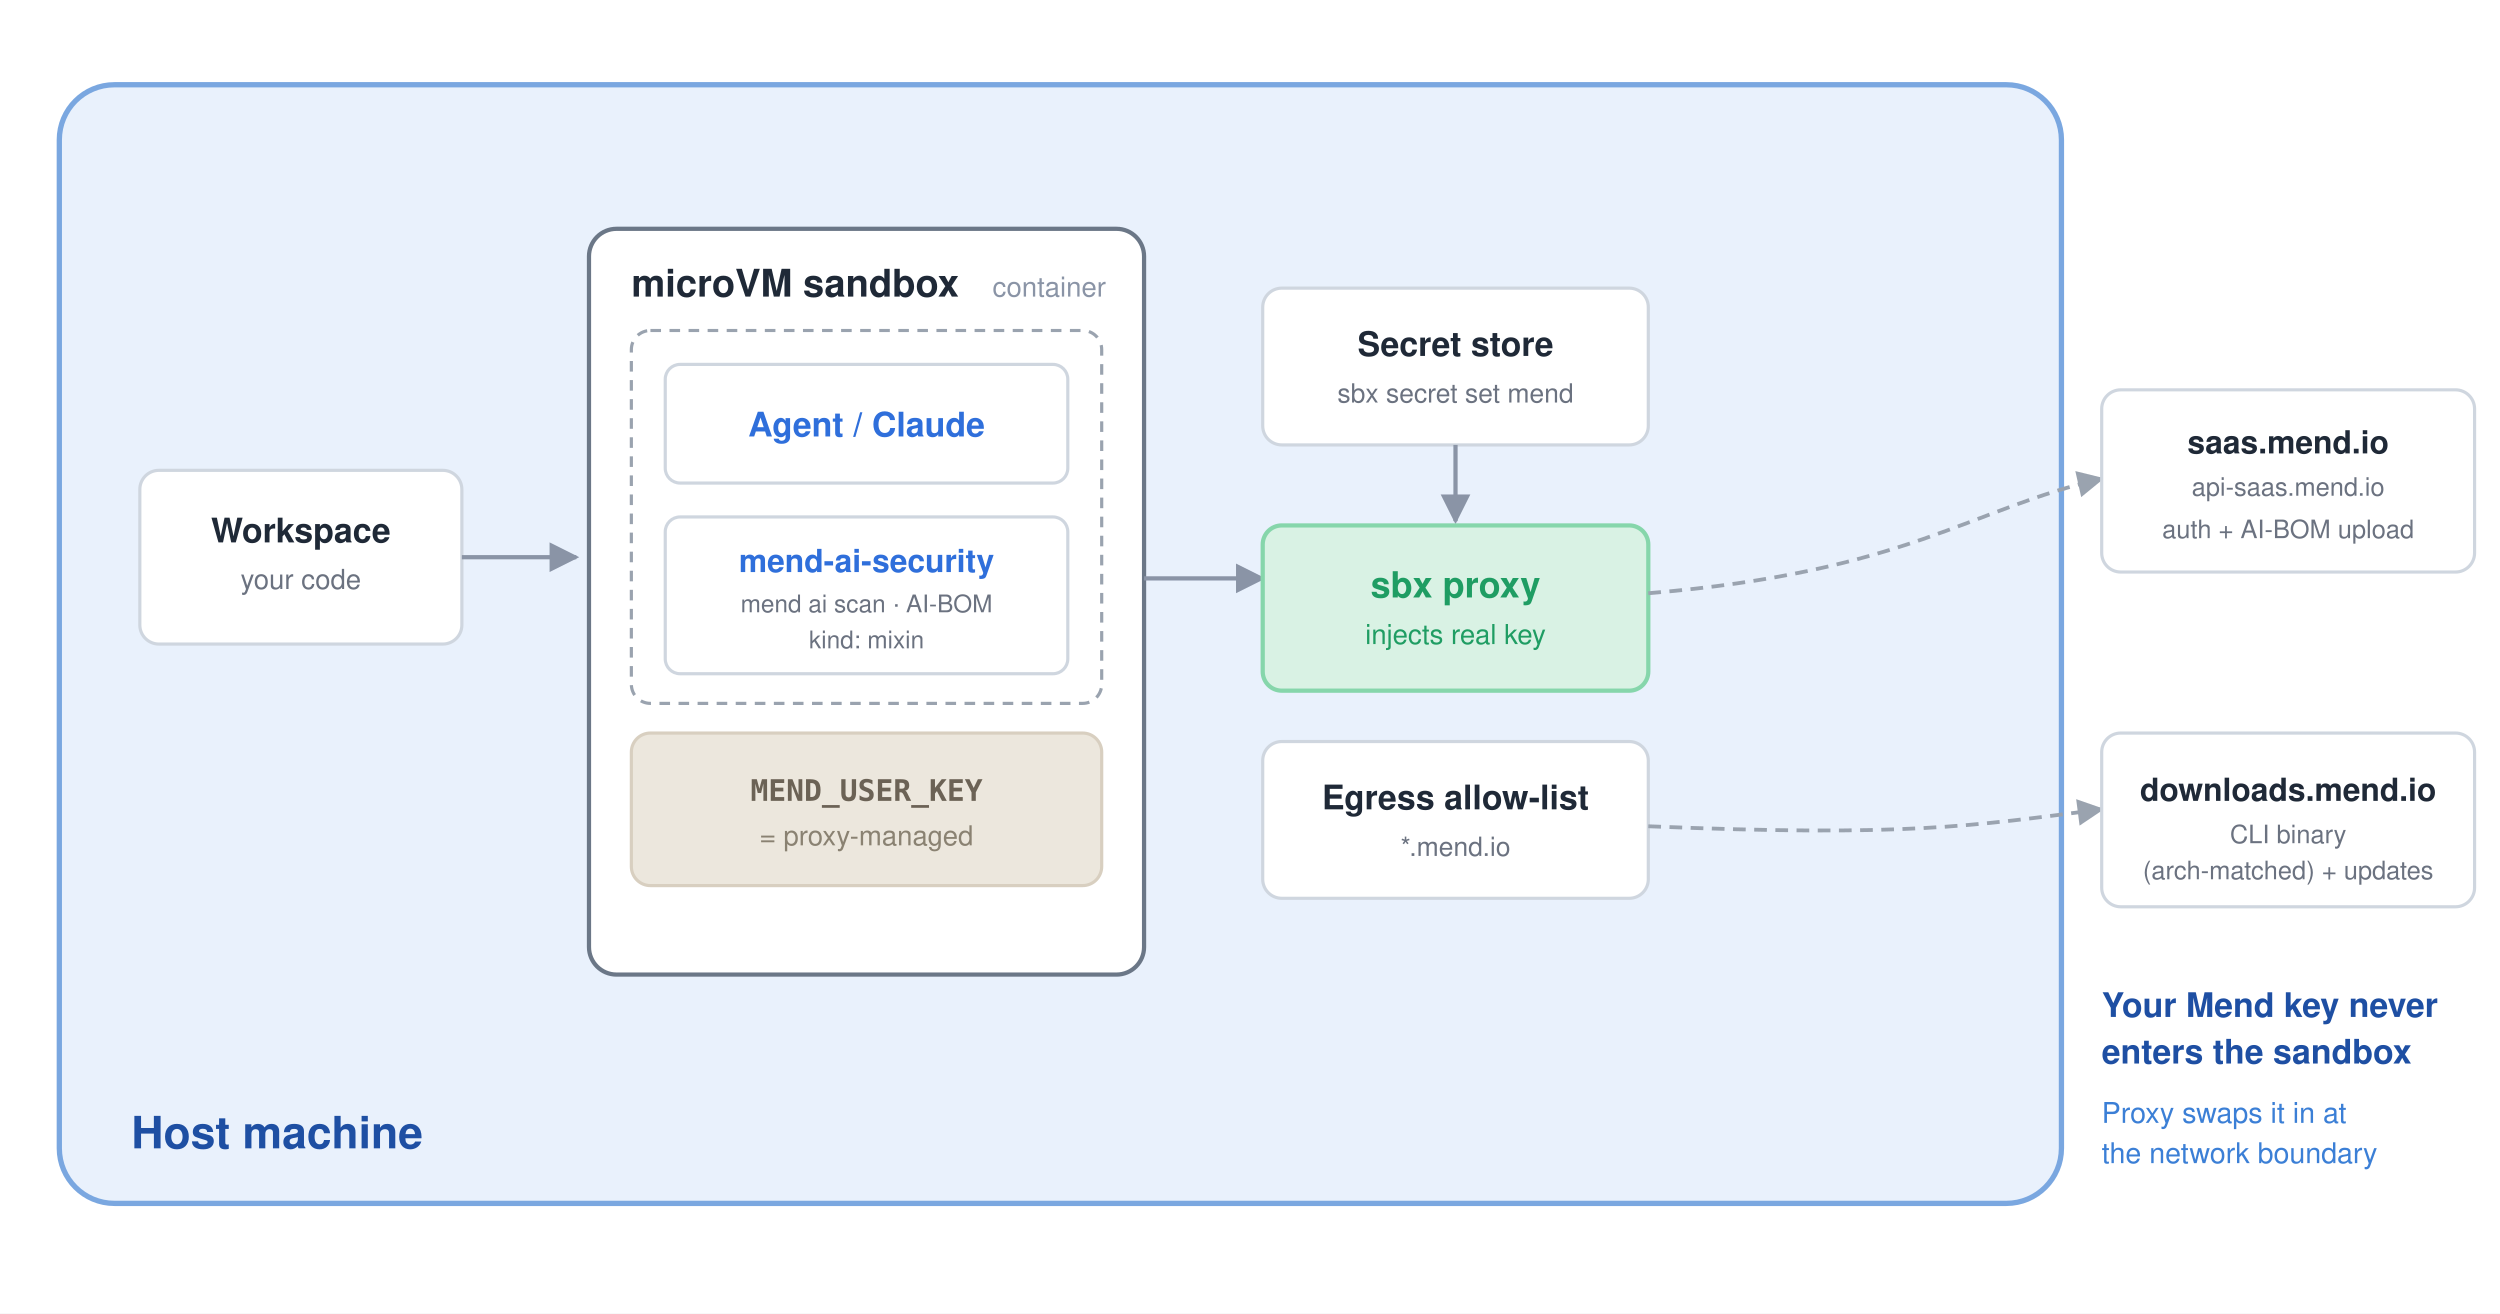
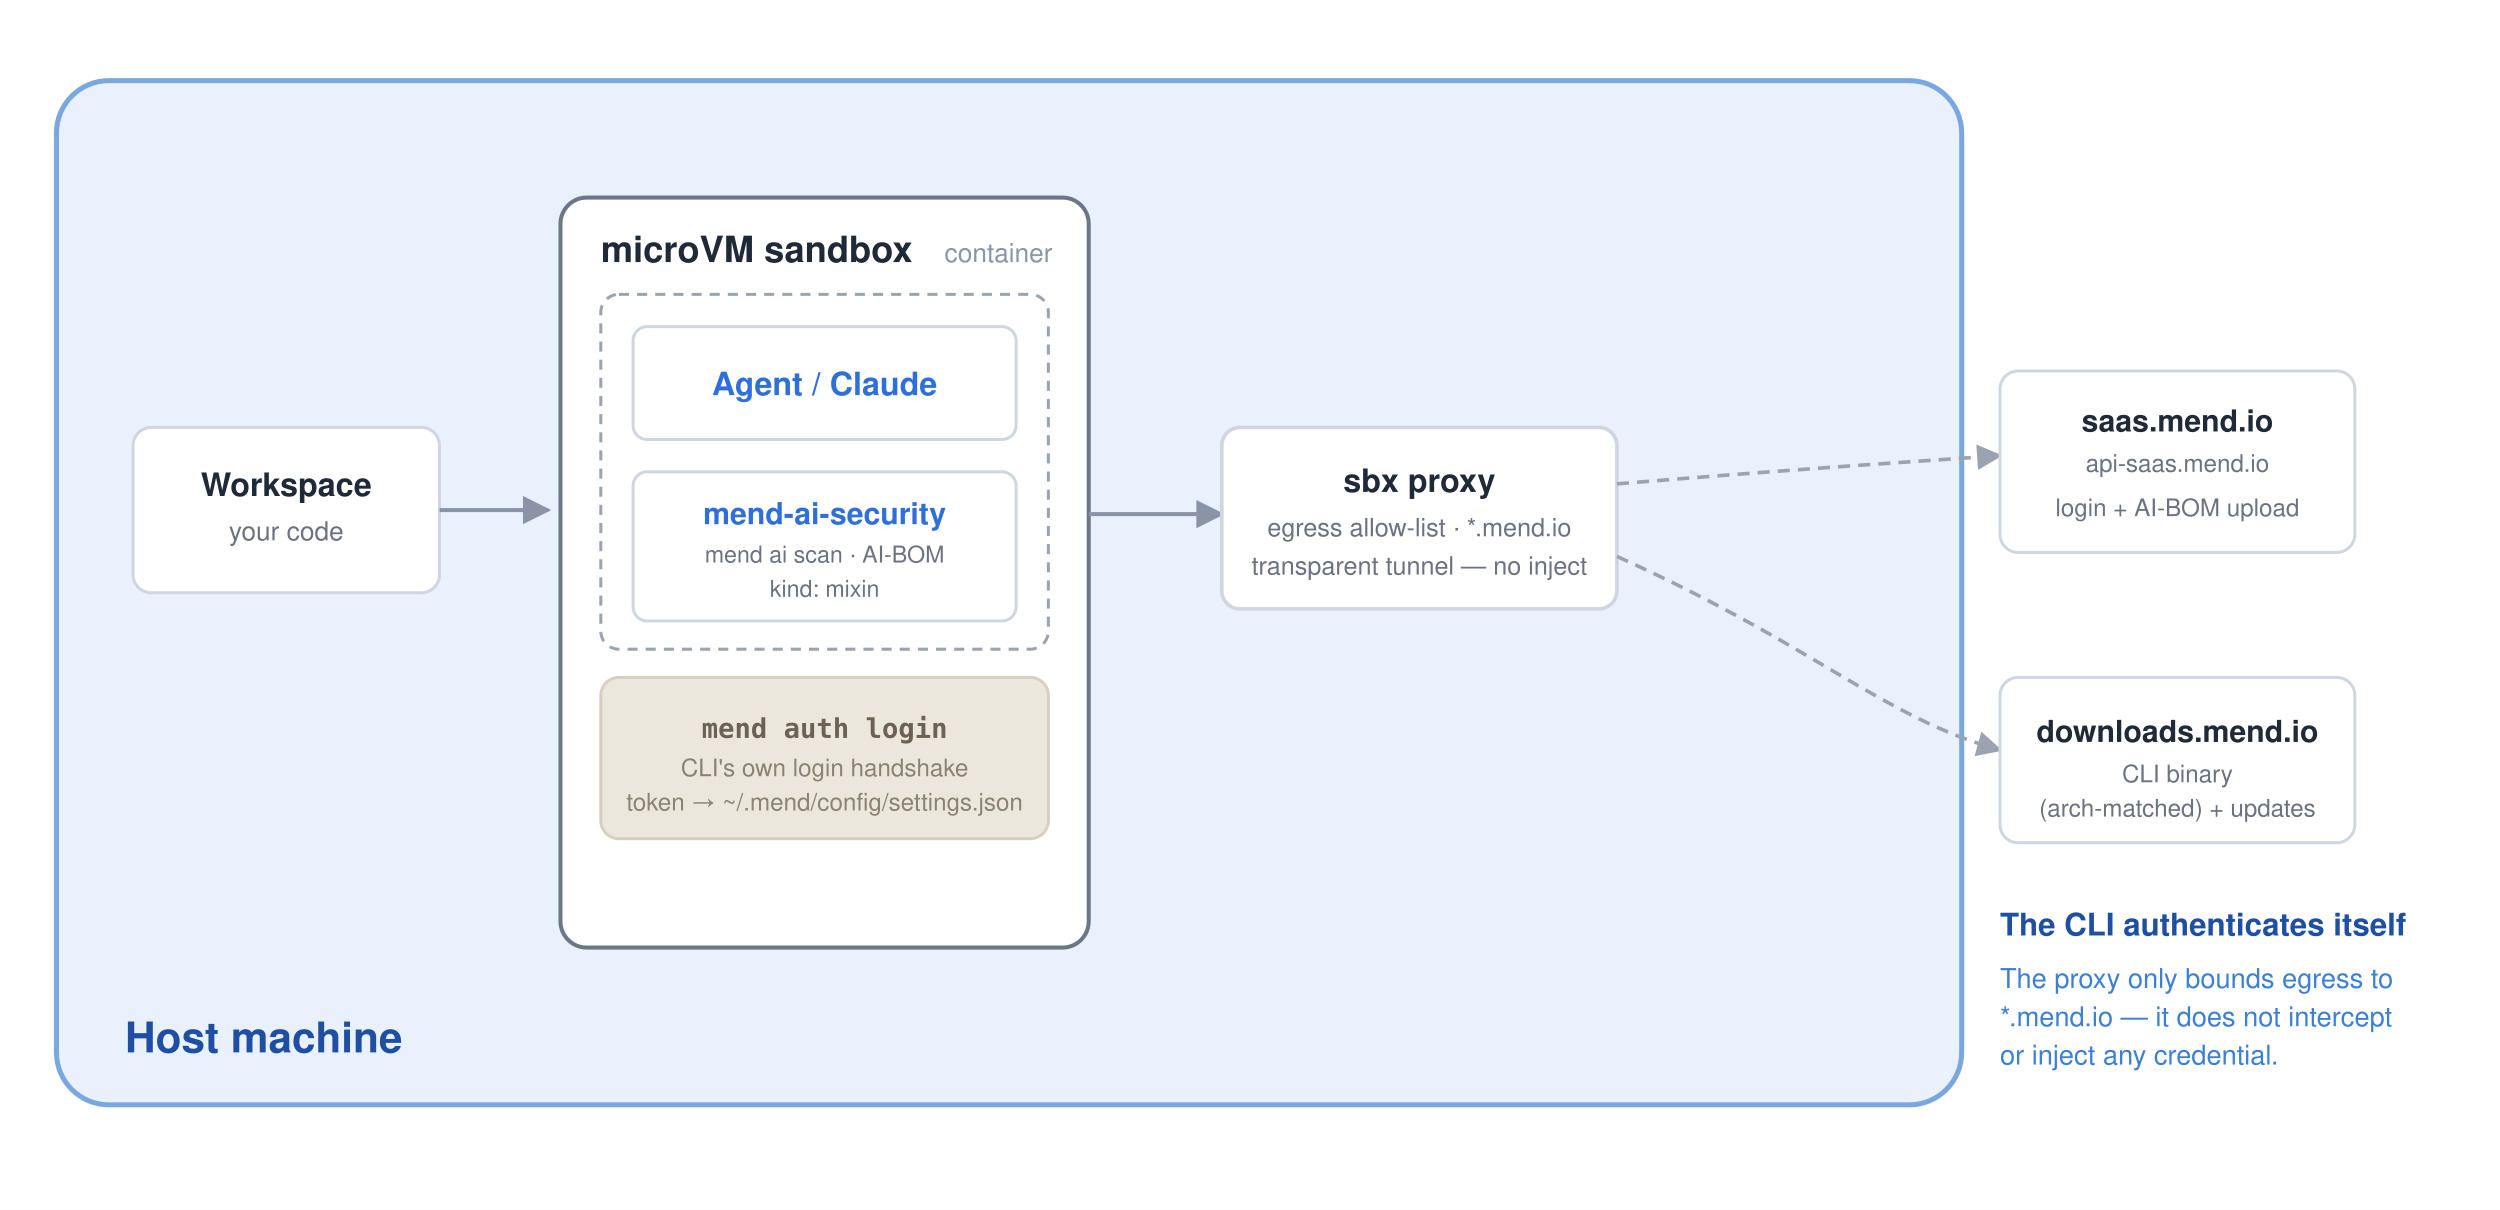
- <svg xmlns="http://www.w3.org/2000/svg" width="1180" height="620" viewBox="0 0 1180 620" font-family="'Helvetica Neue', Helvetica, Arial, sans-serif">
+ <svg xmlns="http://www.w3.org/2000/svg" width="1240" height="600" viewBox="0 0 1240 600" font-family="'Helvetica Neue', Helvetica, Arial, sans-serif">
  <defs>
    <marker id="arrow" viewBox="0 0 10 10" refX="9" refY="5" markerWidth="7" markerHeight="7" orient="auto-start-reverse">
      <path d="M0,0 L10,5 L0,10 z" fill="#8a94a6" />
    </marker>
    <marker id="arrowDash" viewBox="0 0 10 10" refX="9" refY="5" markerWidth="7" markerHeight="7" orient="auto-start-reverse">
      <path d="M0,0 L10,5 L0,10 z" fill="#9aa3af" />
    </marker>
  </defs>
-   <rect width="1180" height="620" fill="#ffffff" />
-   <rect x="28" y="40" width="945" height="528" rx="26" fill="#e9f1fc" stroke="#7aa7e0" stroke-width="2.5" />
-   <text x="62" y="542" fill="#1e4fa3" font-size="21" font-weight="700">Host machine</text>
-   <rect x="66" y="222" width="152" height="82" rx="9" fill="#ffffff" stroke="#cfd6df" stroke-width="1.5" />
-   <text x="142" y="256" text-anchor="middle" fill="#1f2937" font-size="16" font-weight="700">Workspace</text>
-   <text x="142" y="278" text-anchor="middle" fill="#6b7280" font-size="13">your code</text>
-   <line x1="218" y1="263" x2="272" y2="263" stroke="#8a94a6" stroke-width="2" marker-end="url(#arrow)" />
-   <rect x="278" y="108" width="262" height="352" rx="13" fill="#ffffff" stroke="#6b7787" stroke-width="2" />
-   <text x="298" y="140" fill="#1f2937" font-size="18" font-weight="700">microVM sandbox</text>
-   <text x="522" y="140" text-anchor="end" fill="#8a94a6" font-size="13">container</text>
-   <rect x="298" y="156" width="222" height="176" rx="9" fill="none" stroke="#9aa3af" stroke-width="1.5" stroke-dasharray="5 4" />
-   <rect x="314" y="172" width="190" height="56" rx="7" fill="#ffffff" stroke="#cfd6df" stroke-width="1.5" />
-   <text x="409" y="206" text-anchor="middle" fill="#2f6fdb" font-size="16" font-weight="700">Agent / Claude</text>
-   <rect x="314" y="244" width="190" height="74" rx="7" fill="#ffffff" stroke="#cfd6df" stroke-width="1.5" />
-   <text x="409" y="270" text-anchor="middle" fill="#2f6fdb" font-size="15" font-weight="700">mend-ai-security</text>
-   <text x="409" y="289" text-anchor="middle" fill="#6b7280" font-size="11.5">mend ai scan · AI-BOM</text>
-   <text x="409" y="306" text-anchor="middle" fill="#6b7280" font-size="11.5">kind: mixin</text>
-   <rect x="298" y="346" width="222" height="72" rx="9" fill="#ece7dd" stroke="#d8cfc0" stroke-width="1.5" />
-   <text x="409" y="378" text-anchor="middle" fill="#6b6255" font-size="14" font-weight="600" font-family="'SF Mono', Menlo, monospace">MEND_USER_KEY</text>
-   <text x="409" y="399" text-anchor="middle" fill="#8a8272" font-size="13">= proxy-managed</text>
-   <line x1="540" y1="273" x2="596" y2="273" stroke="#8a94a6" stroke-width="2" marker-end="url(#arrow)" />
-   <rect x="596" y="136" width="182" height="74" rx="9" fill="#ffffff" stroke="#cfd6df" stroke-width="1.5" />
-   <text x="687" y="168" text-anchor="middle" fill="#1f2937" font-size="16" font-weight="700">Secret store</text>
-   <text x="687" y="190" text-anchor="middle" fill="#6b7280" font-size="12.5">sbx secret set mend</text>
-   <line x1="687" y1="210" x2="687" y2="246" stroke="#8a94a6" stroke-width="2" marker-end="url(#arrow)" />
-   <rect x="596" y="248" width="182" height="78" rx="9" fill="#d9f2e4" stroke="#86d6ab" stroke-width="2" />
-   <text x="687" y="282" text-anchor="middle" fill="#1f9d63" font-size="17" font-weight="700">sbx proxy</text>
-   <text x="687" y="304" text-anchor="middle" fill="#1f9d63" font-size="13">injects real key</text>
-   <rect x="596" y="350" width="182" height="74" rx="9" fill="#ffffff" stroke="#cfd6df" stroke-width="1.5" />
-   <text x="687" y="382" text-anchor="middle" fill="#1f2937" font-size="16" font-weight="700">Egress allow-list</text>
-   <text x="687" y="404" text-anchor="middle" fill="#6b7280" font-size="12.5">*.mend.io</text>
-   <path d="M778 280 C 900 270, 930 240, 992 226" fill="none" stroke="#9aa3af" stroke-width="1.8" stroke-dasharray="6 4" marker-end="url(#arrowDash)" />
-   <path d="M778 390 C 900 395, 930 390, 992 382" fill="none" stroke="#9aa3af" stroke-width="1.8" stroke-dasharray="6 4" marker-end="url(#arrowDash)" />
-   <rect x="992" y="184" width="176" height="86" rx="9" fill="#ffffff" stroke="#cfd6df" stroke-width="1.5" />
+   <rect width="1240" height="600" fill="#ffffff" />
+   <rect x="28" y="40" width="945" height="508" rx="26" fill="#e9f1fc" stroke="#7aa7e0" stroke-width="2.5" />
+   <text x="62" y="522" fill="#1e4fa3" font-size="21" font-weight="700">Host machine</text>
+   <rect x="66" y="212" width="152" height="82" rx="9" fill="#ffffff" stroke="#cfd6df" stroke-width="1.5" />
+   <text x="142" y="246" text-anchor="middle" fill="#1f2937" font-size="16" font-weight="700">Workspace</text>
+   <text x="142" y="268" text-anchor="middle" fill="#6b7280" font-size="13">your code</text>
+   <line x1="218" y1="253" x2="272" y2="253" stroke="#8a94a6" stroke-width="2" marker-end="url(#arrow)" />
+   <rect x="278" y="98" width="262" height="372" rx="13" fill="#ffffff" stroke="#6b7787" stroke-width="2" />
+   <text x="298" y="130" fill="#1f2937" font-size="18" font-weight="700">microVM sandbox</text>
+   <text x="522" y="130" text-anchor="end" fill="#8a94a6" font-size="13">container</text>
+   <rect x="298" y="146" width="222" height="176" rx="9" fill="none" stroke="#9aa3af" stroke-width="1.5" stroke-dasharray="5 4" />
+   <rect x="314" y="162" width="190" height="56" rx="7" fill="#ffffff" stroke="#cfd6df" stroke-width="1.5" />
+   <text x="409" y="196" text-anchor="middle" fill="#2f6fdb" font-size="16" font-weight="700">Agent / Claude</text>
+   <rect x="314" y="234" width="190" height="74" rx="7" fill="#ffffff" stroke="#cfd6df" stroke-width="1.5" />
+   <text x="409" y="260" text-anchor="middle" fill="#2f6fdb" font-size="15" font-weight="700">mend-ai-security</text>
+   <text x="409" y="279" text-anchor="middle" fill="#6b7280" font-size="11.5">mend ai scan · AI-BOM</text>
+   <text x="409" y="296" text-anchor="middle" fill="#6b7280" font-size="11.5">kind: mixin</text>
+   <rect x="298" y="336" width="222" height="80" rx="9" fill="#ece7dd" stroke="#d8cfc0" stroke-width="1.5" />
+   <text x="409" y="366" text-anchor="middle" fill="#6b6255" font-size="13.5" font-weight="600" font-family="'SF Mono', Menlo, monospace">mend auth login</text>
+   <text x="409" y="385" text-anchor="middle" fill="#8a8272" font-size="12">CLI's own login handshake</text>
+   <text x="409" y="402" text-anchor="middle" fill="#8a8272" font-size="12">token → ~/.mend/config/settings.json</text>
+   <line x1="540" y1="255" x2="606" y2="255" stroke="#8a94a6" stroke-width="2" marker-end="url(#arrow)" />
+   <rect x="606" y="212" width="196" height="90" rx="9" fill="#ffffff" stroke="#cfd6df" stroke-width="1.8" />
+   <text x="704" y="244" text-anchor="middle" fill="#1f2937" font-size="16" font-weight="700">sbx proxy</text>
+   <text x="704" y="266" text-anchor="middle" fill="#6b7280" font-size="12.5">egress allow-list · *.mend.io</text>
+   <text x="704" y="285" text-anchor="middle" fill="#6b7280" font-size="12.5">transparent tunnel — no inject</text>
+   <path d="M802 240 C 900 232, 934 230, 992 226" fill="none" stroke="#9aa3af" stroke-width="1.8" stroke-dasharray="6 4" marker-end="url(#arrowDash)" />
+   <path d="M802 276 C 900 320, 934 356, 992 372" fill="none" stroke="#9aa3af" stroke-width="1.8" stroke-dasharray="6 4" marker-end="url(#arrowDash)" />
+   <rect x="992" y="184" width="176" height="90" rx="9" fill="#ffffff" stroke="#cfd6df" stroke-width="1.5" />
  <text x="1080" y="214" text-anchor="middle" fill="#1f2937" font-size="15" font-weight="700">saas.mend.io</text>
  <text x="1080" y="234" text-anchor="middle" fill="#6b7280" font-size="12">api-saas.mend.io</text>
-   <text x="1080" y="254" text-anchor="middle" fill="#6b7280" font-size="12">auth + AI-BOM upload</text>
-   <rect x="992" y="346" width="176" height="82" rx="9" fill="#ffffff" stroke="#cfd6df" stroke-width="1.5" />
-   <text x="1080" y="378" text-anchor="middle" fill="#1f2937" font-size="15" font-weight="700">downloads.mend.io</text>
-   <text x="1080" y="398" text-anchor="middle" fill="#6b7280" font-size="12">CLI binary</text>
-   <text x="1080" y="415" text-anchor="middle" fill="#6b7280" font-size="12">(arch-matched) + updates</text>
-   <text x="992" y="480" fill="#1e4fa3" font-size="16" font-weight="700">Your Mend key never</text>
-   <text x="992" y="502" fill="#1e4fa3" font-size="16" font-weight="700">enters the sandbox</text>
-   <text x="992" y="530" fill="#3b7fd6" font-size="13.5">Proxy swaps it in at</text>
-   <text x="992" y="549" fill="#3b7fd6" font-size="13.5">the network boundary</text>
+   <text x="1080" y="256" text-anchor="middle" fill="#6b7280" font-size="12">login + AI-BOM upload</text>
+   <rect x="992" y="336" width="176" height="82" rx="9" fill="#ffffff" stroke="#cfd6df" stroke-width="1.5" />
+   <text x="1080" y="368" text-anchor="middle" fill="#1f2937" font-size="15" font-weight="700">downloads.mend.io</text>
+   <text x="1080" y="388" text-anchor="middle" fill="#6b7280" font-size="12">CLI binary</text>
+   <text x="1080" y="405" text-anchor="middle" fill="#6b7280" font-size="12">(arch-matched) + updates</text>
+   <text x="992" y="464" fill="#1e4fa3" font-size="15.5" font-weight="700">The CLI authenticates itself</text>
+   <text x="992" y="490" fill="#3b7fd6" font-size="13.5">The proxy only bounds egress to</text>
+   <text x="992" y="509" fill="#3b7fd6" font-size="13.5">*.mend.io — it does not intercept</text>
+   <text x="992" y="528" fill="#3b7fd6" font-size="13.5">or inject any credential.</text>
</svg>
